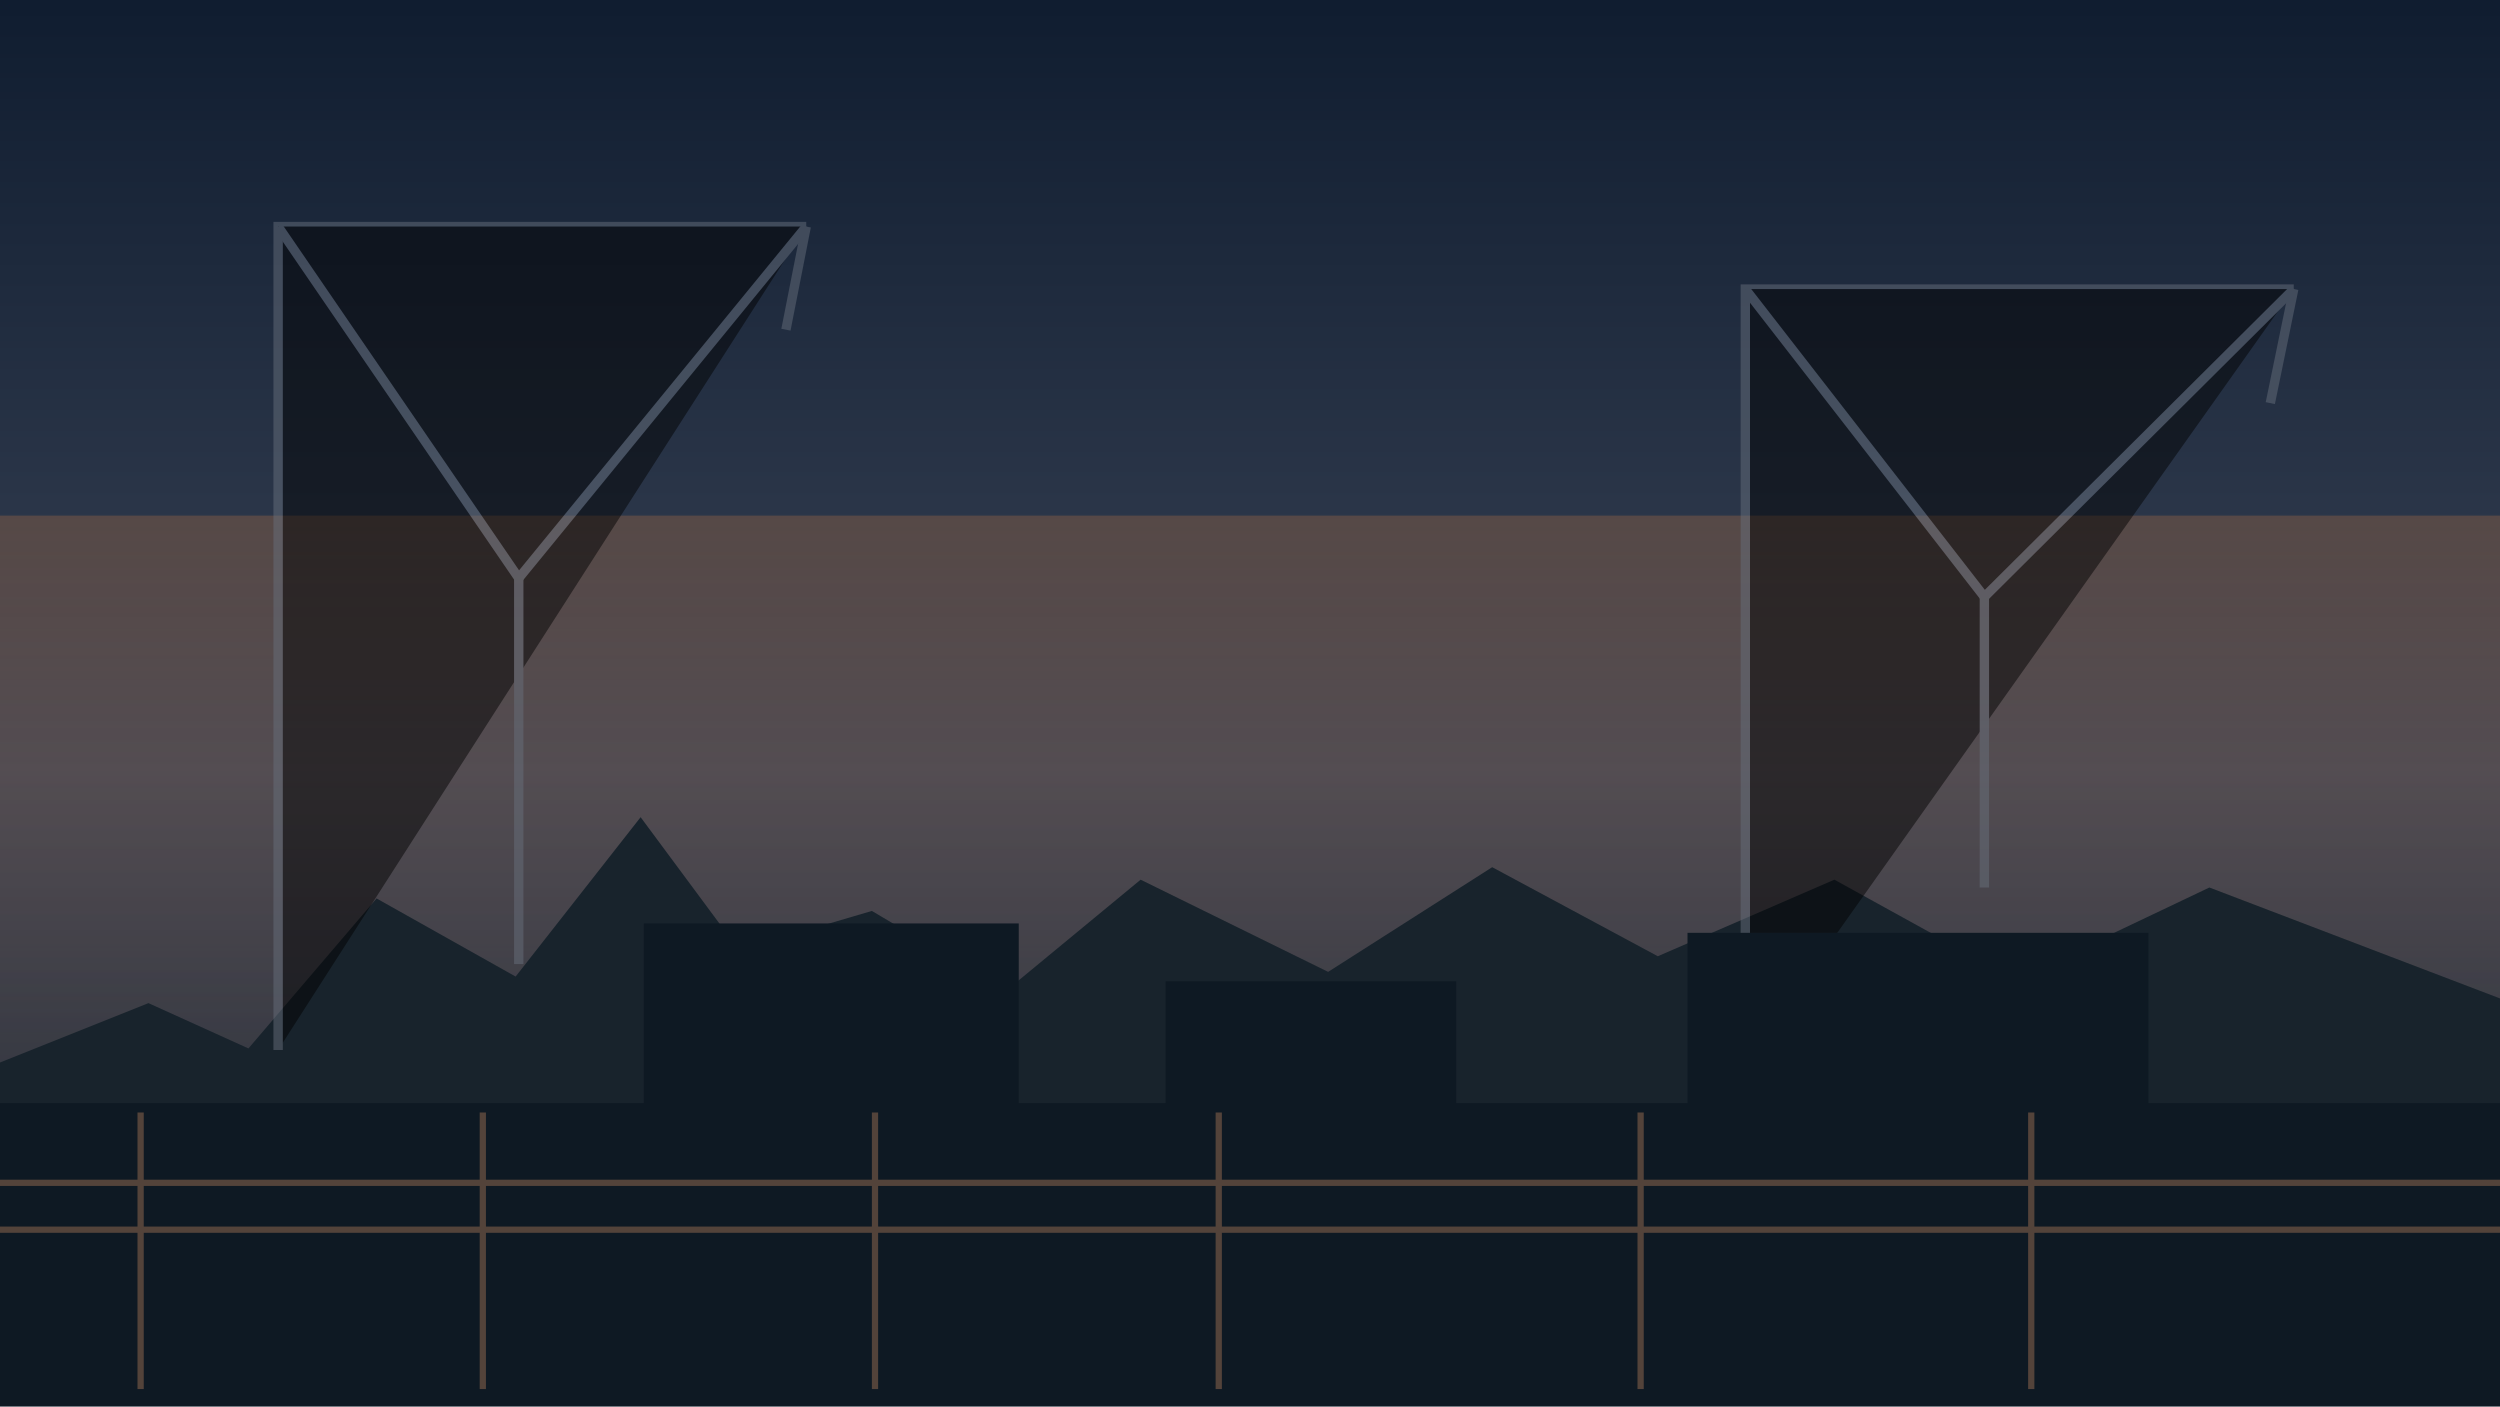
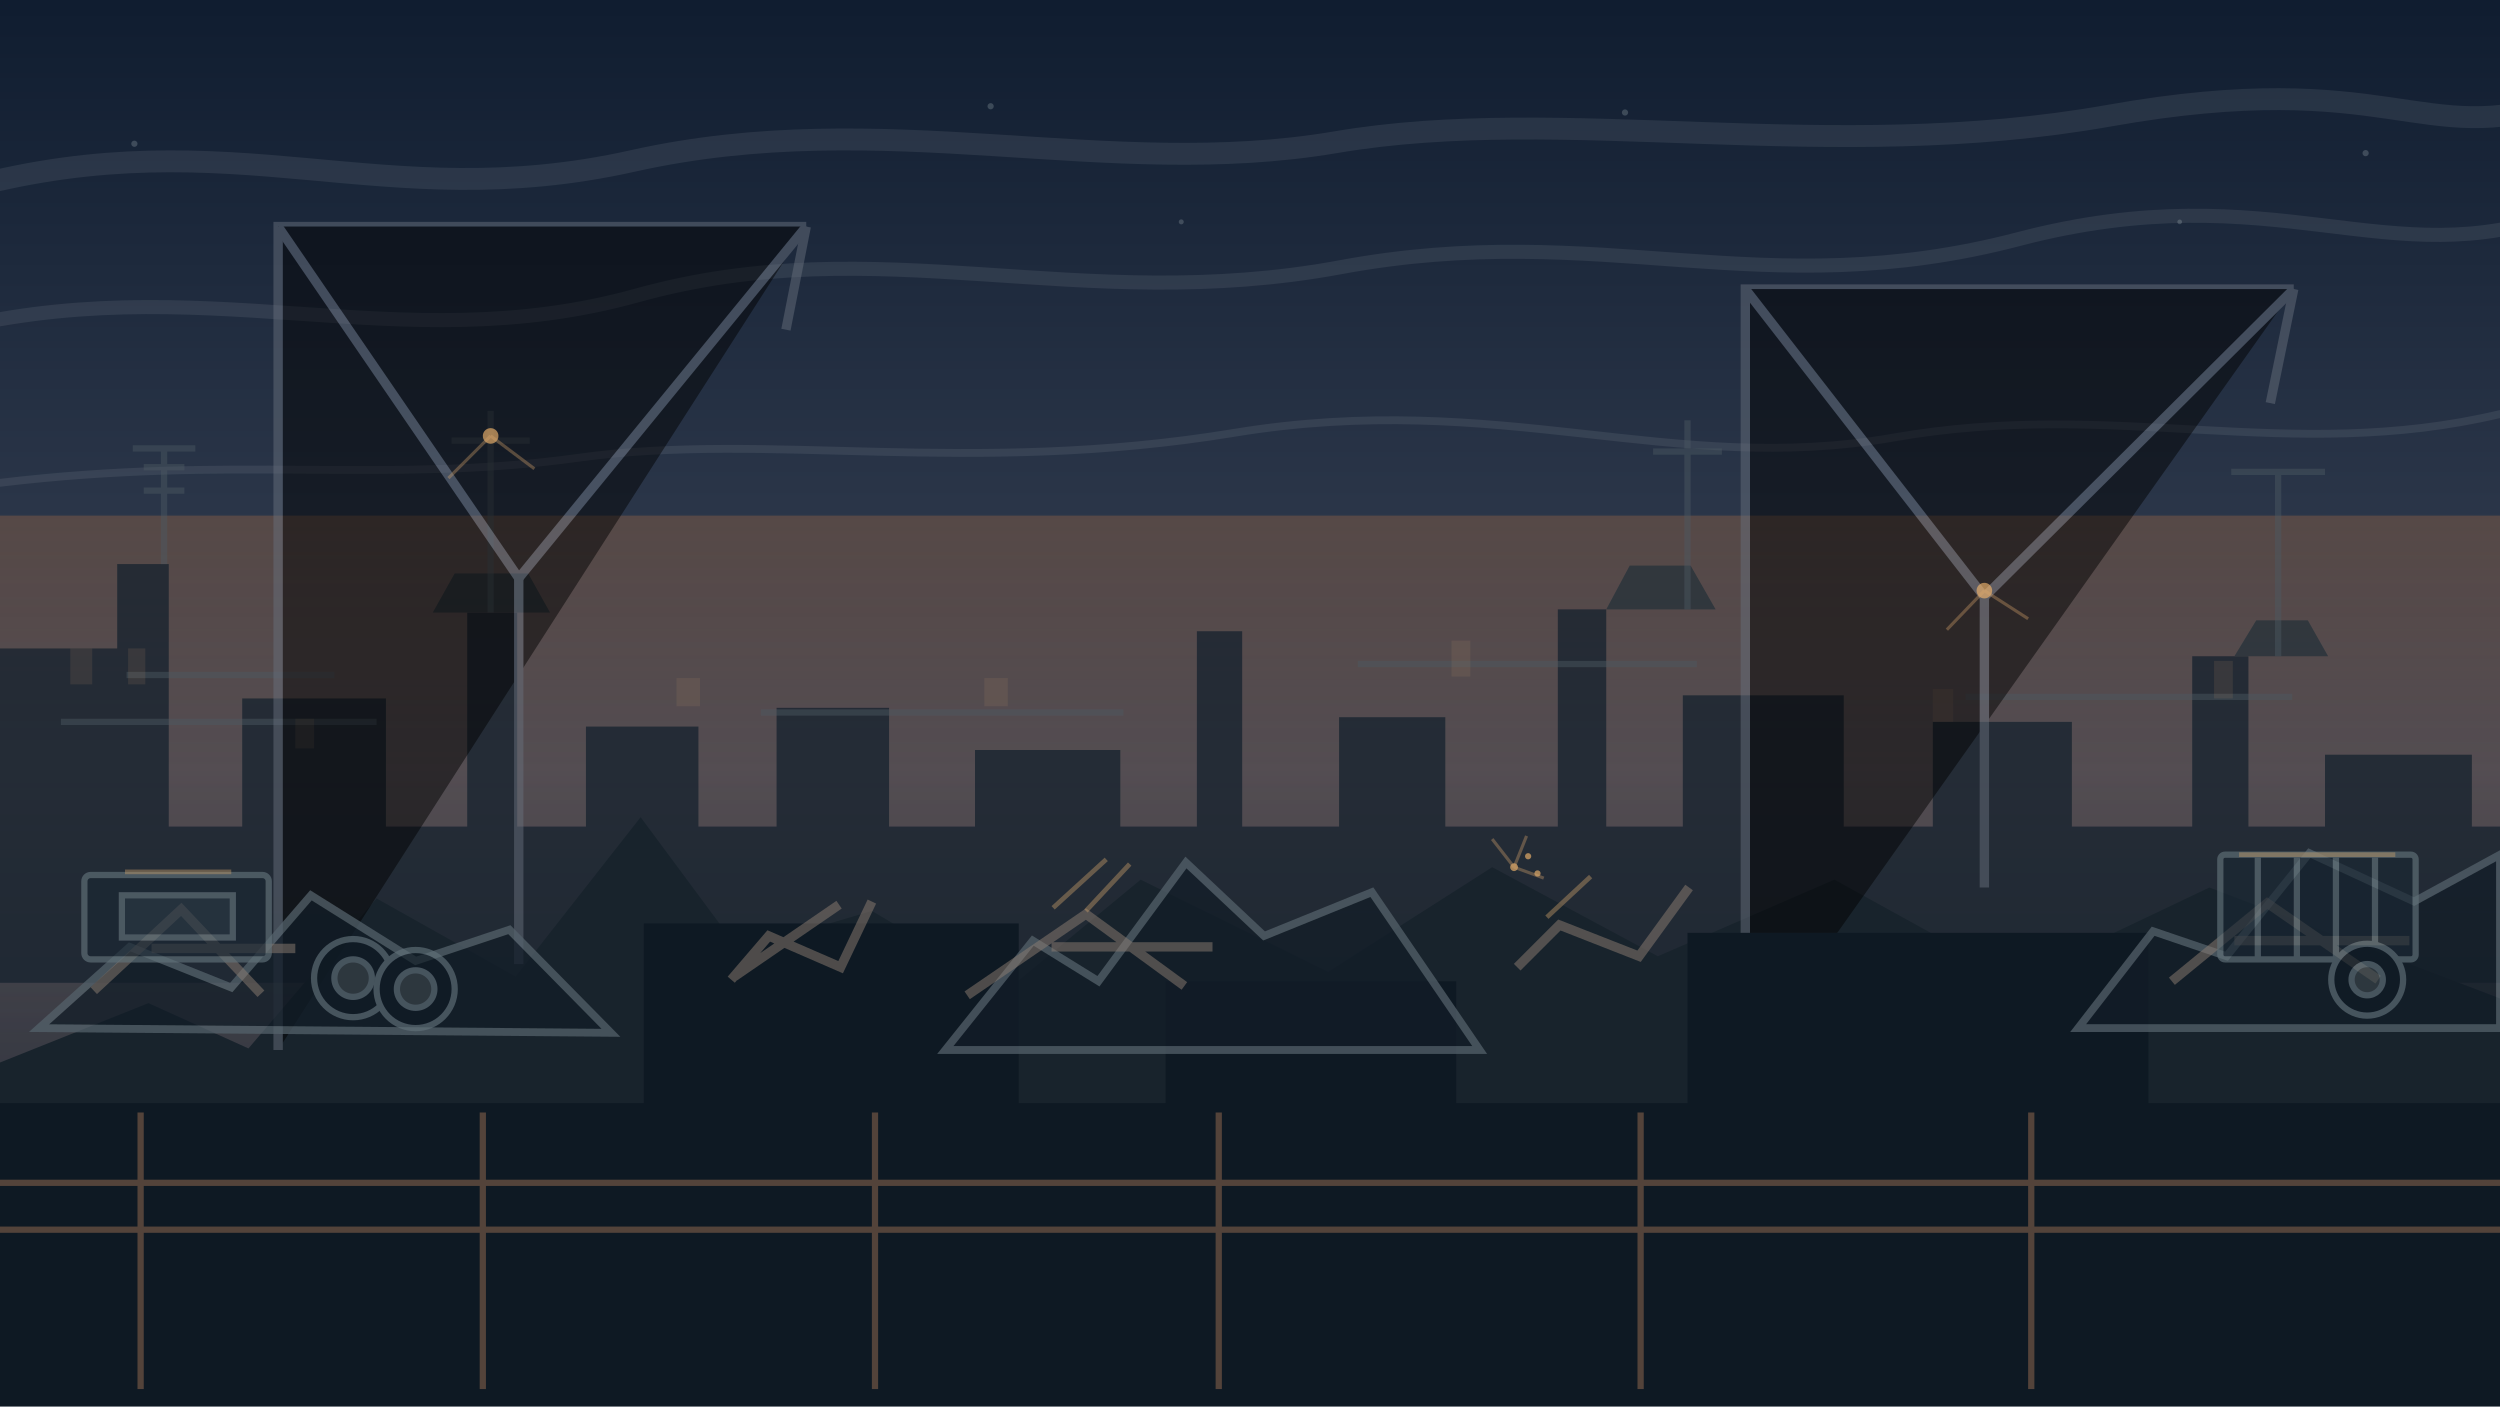
<svg xmlns="http://www.w3.org/2000/svg" width="1600" height="900" viewBox="0 0 1600 900">
  <defs>
    <linearGradient id="night" x2="0" y2="1">
      <stop stop-color="#101d30" />
      <stop offset=".55" stop-color="#384255" />
      <stop offset="1" stop-color="#1b242f" />
    </linearGradient>
    <linearGradient id="glow" x2="0" y2="1">
      <stop stop-color="#d98141" stop-opacity=".25" />
      <stop offset="1" stop-color="#d98141" stop-opacity="0" />
    </linearGradient>
  </defs>
  <rect width="1600" height="900" fill="url(#night)" />
  <rect y="330" width="1600" height="500" fill="url(#glow)" />
+   <g fill="none" stroke="#a3aab0" stroke-linecap="round" opacity=".13">
+     <path d="M-20 120C150 75 244 139 405 103S708 116 855 91 1170 106 1350 74 1550 96 1640 65" stroke-width="14" />
+     <path d="M-40 213C128 169 254 232 408 189S691 202 858 171 1128 196 1292 153 1530 178 1640 136" stroke-width="9" />
+     <path d="M0 309C150 291 248 310 370 293S620 305 790 277 1070 305 1212 280 1465 297 1600 265" stroke-width="5" />
+   </g>
+   <g fill="#c7d5d7" opacity=".22">
+     <circle cx="86" cy="92" r="2" />
+     <circle cx="634" cy="68" r="2" />
+     <circle cx="756" cy="142" r="1.6" />
+     <circle cx="1040" cy="72" r="2" />
+     <circle cx="1514" cy="98" r="2" />
+     <circle cx="1395" cy="142" r="1.5" />
+   </g>
+   <g fill="#17232e" opacity=".78">
+     <path d="M0 529V415h75v-54h33v168h47V447h92v82h52V392h32v137h44V465h72v64h50v-76h72v76h55v-49h93v49h49V404h29v125h62v-70h68v70h72V390h31v139h49v-84h103v84h57v-67h89v67h77V420h36v109h49v-46h94v46h67V409h30v120h54v-58h105v58h67v-95h54v95h43v-42h78v42h42v100H0Z" />
+     <path d="M277 392h75l-14-25h-47ZM1028 390h70l-16-28h-39ZM1430 420h60l-13-23h-33Z" fill="#26323a" />
+   </g>
+   <g stroke="#4c5961" stroke-width="4" fill="none" opacity=".45">
+     <path d="M105 361v-74m-20 0h40m-33 12h26m-26 15h26M314 392v-110m-25 0h50m-25 0v-19M1080 390v-101m-22 0h44m-22 0v-20M1458 420V302m-30 0h60" />
+     <path d="M39 462h202m-160-30h133m273 24h232m150-31h217m172 21h209" />
+   </g>
+   <g fill="#b78d65" opacity=".14">
+     <path d="M45 415h14v23H45Zm37 0h11v23H82Zm107 45h12v19h-12Zm244-26h15v18h-15Zm197 0h15v18h-15Zm299-24h12v23h-12Zm308 31h13v21h-13Zm180-18h12v24h-12Z" />
+   </g>
  <path d="M0 680L95 642L159 671L241 575L330 625L410 523L473 608L558 583L644 634L730 563L850 622L955 555L1061 612L1174 563L1290 627L1414 568L1600 639V900H0Z" fill="#18232c" />
  <g stroke="#68707d" stroke-width="6" opacity=".48">
    <path d="M178 672V145L516 145M332 145V617M1117 680V185L1468 185M1270 185V568" />
    <path d="M178 145l154 225l184-225M1117 185l153 197l198-197" />
    <path d="M516 145l-13 66m965-26l-15 73" />
  </g>
  <g fill="#0e1923">
    <rect x="0" y="706" width="1600" height="194" />
    <rect x="412" y="591" width="240" height="149" />
    <rect x="746" y="628" width="186" height="136" />
    <rect x="1080" y="597" width="295" height="156" />
  </g>
  <g stroke="#d49164" stroke-width="4" opacity=".35">
    <path d="M0 757h1600M0 787h1600" />
    <path d="M90 712v177M309 712v177M560 712v177M780 712v177M1050 712v177M1300 712v177" />
  </g>
+   <g fill="#111d27" stroke="#54616a" stroke-width="5" opacity=".74">
+     <path d="M25 658l58-52 65 26 51-59 67 42 60-20 65 66Z" />
+     <path d="M605 672l56-70 42 26 56-76 50 47 69-28 69 101Z" />
+     <path d="M1330 658l48-62 47 16 53-66 67 31 55-30v111Z" />
+   </g>
+   <g stroke="#8e7e72" stroke-width="6" fill="none" opacity=".5">
+     <path d="M60 634l56-52 51 54m-70-29h92m430 30l76-52 63 46m-85-25h103m614 22l61-50 71 49m-92-25h112" />
+     <path d="M468 627l24-28 46 20 20-42m-88 48l67-46M971 619l27-27 51 20 32-44" />
+   </g>
+   <g fill="#192632" stroke="#61717a" stroke-width="4" opacity=".65">
+     <rect x="54" y="560" width="118" height="54" rx="4" />
+     <rect x="78" y="573" width="71" height="27" fill="#263542" />
+     <rect x="1421" y="547" width="125" height="67" rx="3" />
+     <path d="M1445 548v66m25-66v66m25-66v66m25-66v66" />
+     <circle cx="226" cy="626" r="25" fill="#0e1a24" />
+     <circle cx="226" cy="626" r="12" fill="#3b454a" />
+     <circle cx="266" cy="633" r="25" fill="#0e1a24" />
+     <circle cx="266" cy="633" r="12" fill="#3b454a" />
+     <circle cx="1515" cy="627" r="23" fill="#0e1a24" />
+     <circle cx="1515" cy="627" r="10" fill="#3b454a" />
+   </g>
+   <g stroke="#c69c69" stroke-width="3" fill="none" opacity=".43">
+     <path d="M80 558h68M1433 547h100M674 581l34-31m-13 33l28-30m267 34l28-26" />
+   </g>
+   <g fill="#efb36b" opacity=".65">
+     <circle cx="314" cy="279" r="5" />
+     <circle cx="1270" cy="378" r="5" />
+     <circle cx="969" cy="555" r="2.5" />
+     <circle cx="978" cy="548" r="2" />
+     <circle cx="984" cy="559" r="2" />
+   </g>
+   <g stroke="#dba66c" stroke-width="2" opacity=".35">
+     <path d="M969 555l-14-18m14 18l8-20m-8 20l19 7M314 279l-27 27m27-27l28 21M1270 378l-24 25m24-25l28 18" />
+   </g>
</svg>
